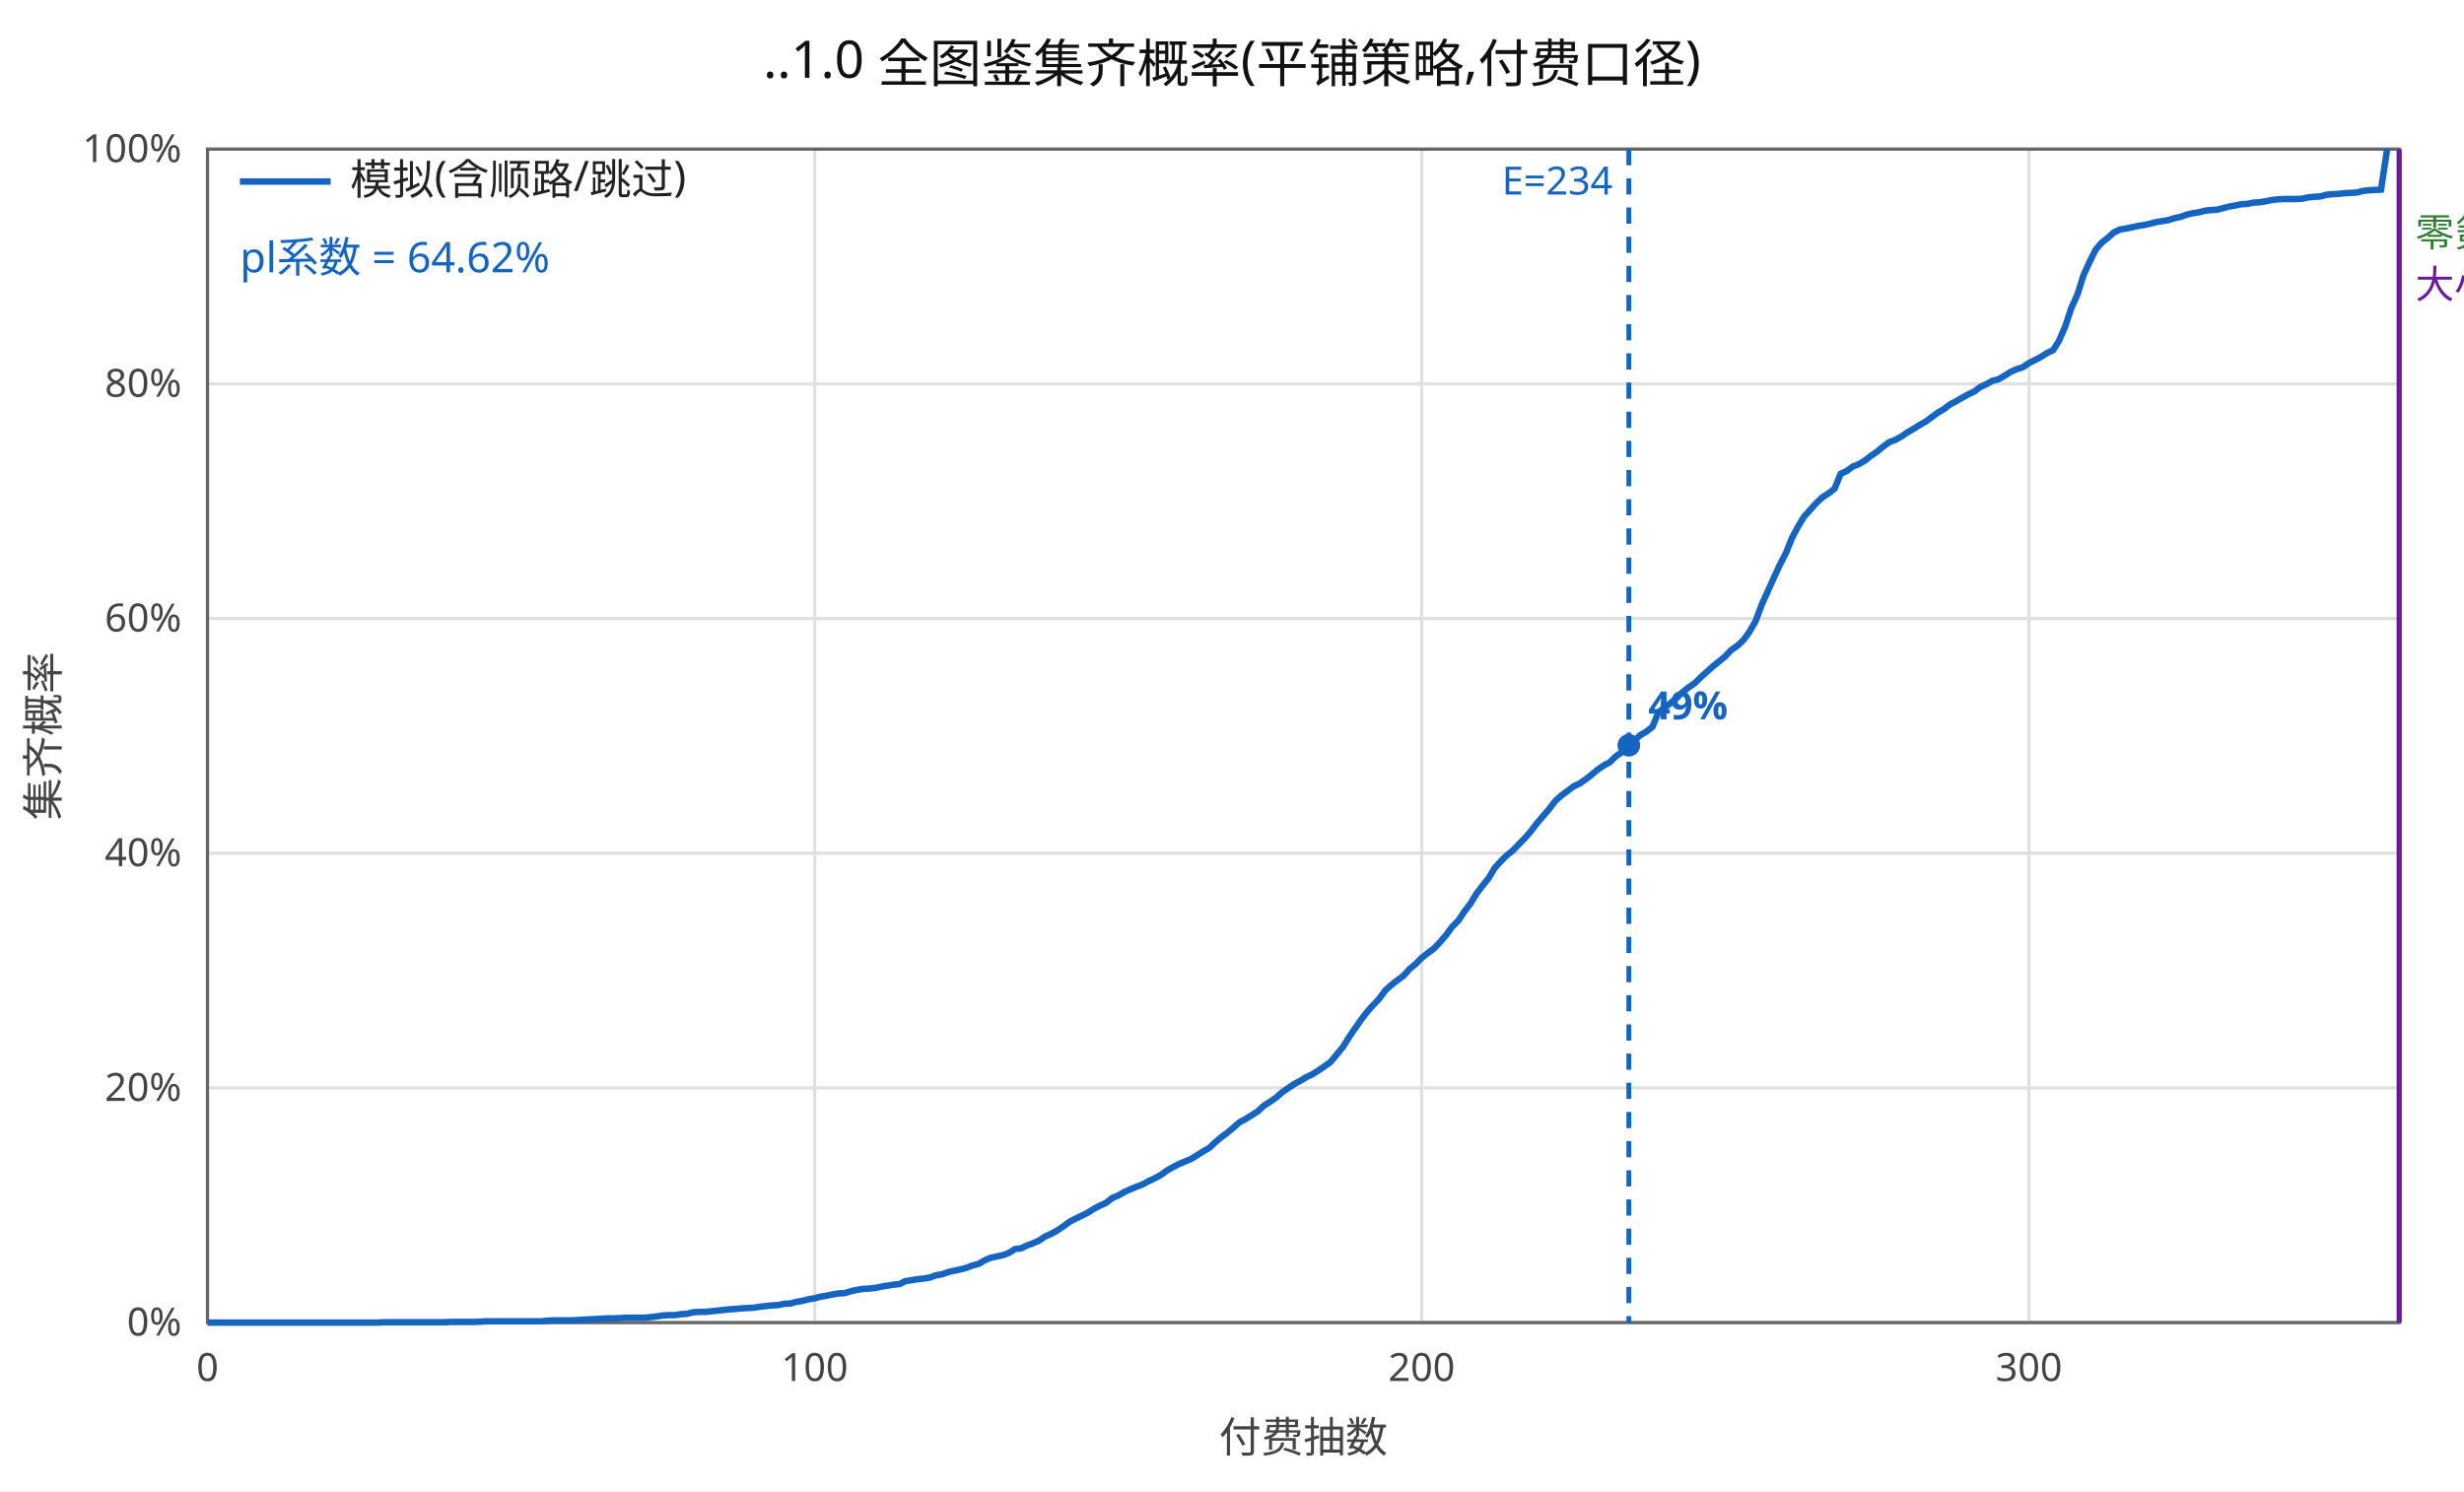
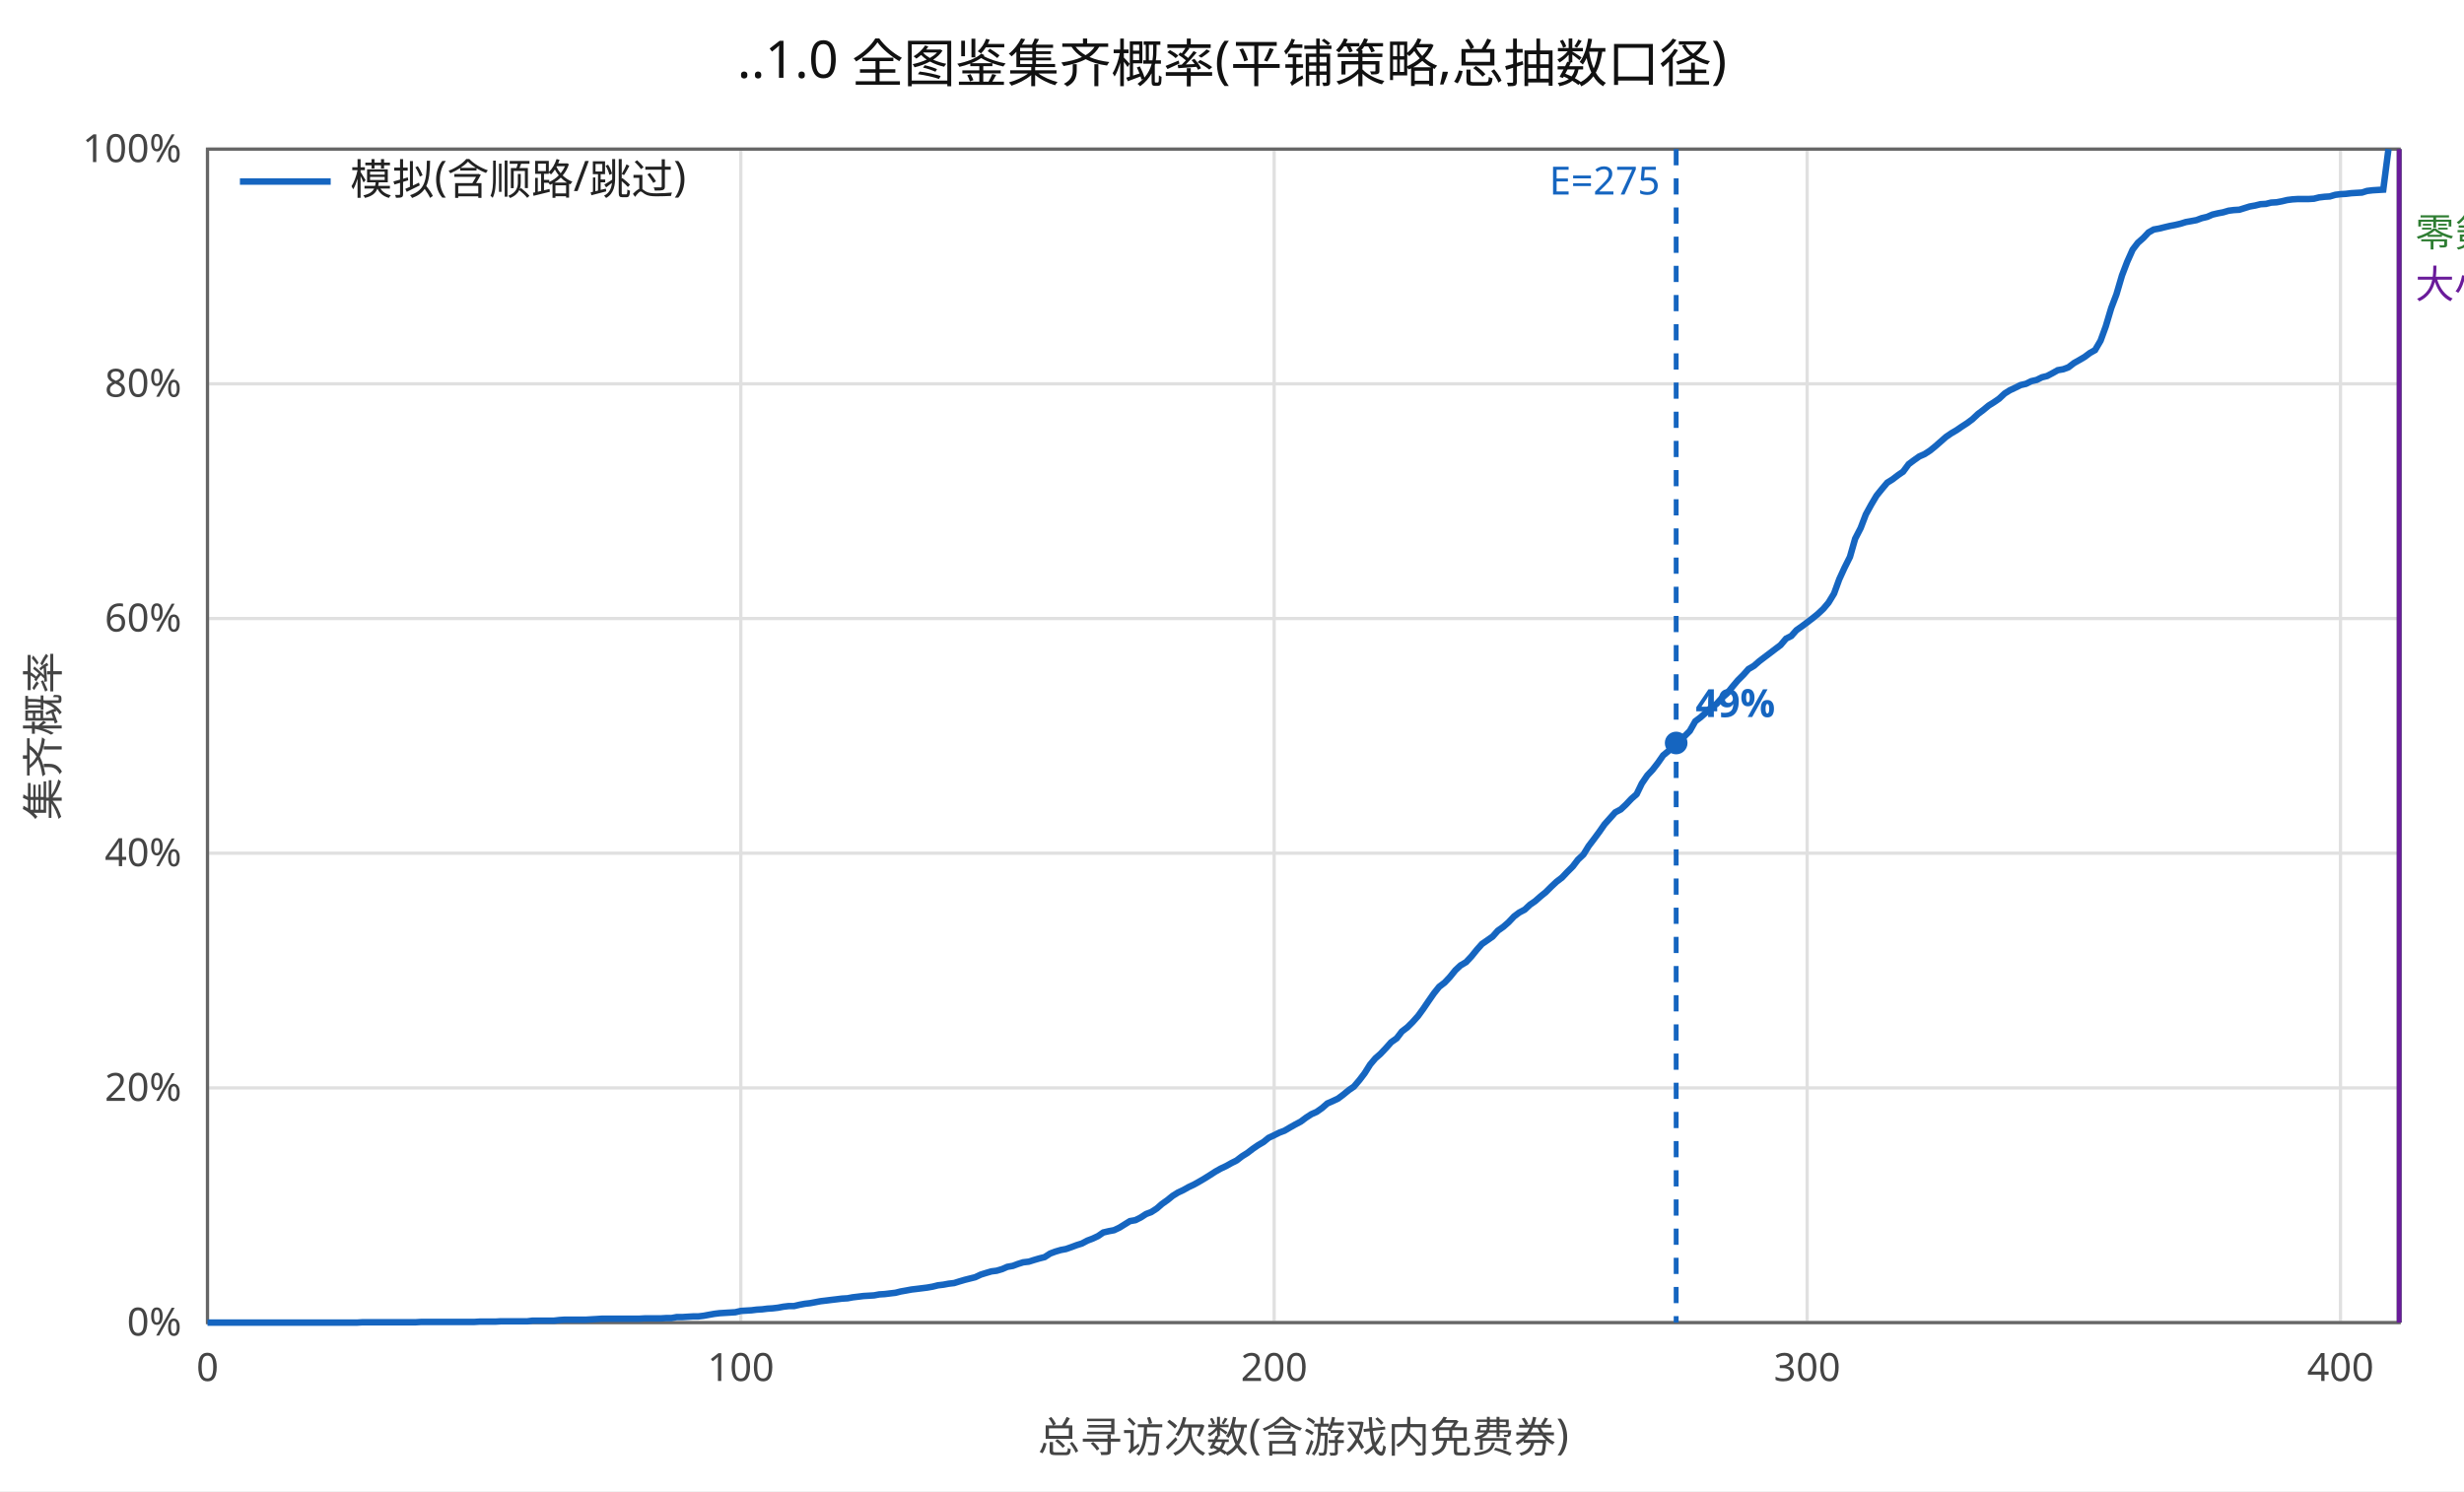
<svg xmlns="http://www.w3.org/2000/svg" width="760" height="460" viewBox="0 0 760 460" font-family="sans-serif">
  <rect x="0" y="0" width="760" height="460" fill="#ffffff" />
-   <text x="380.0" y="24" text-anchor="middle" font-size="16" fill="#111">..1.0 全图鉴集齐概率(平铺策略,付费口径)</text>
+   <text x="380.0" y="24" text-anchor="middle" font-size="16" fill="#111">..1.0 全图鉴集齐概率(平铺策略,总抽数口径)</text>
  <line x1="64" y1="408.0" x2="740" y2="408.0" stroke="#e0e0e0" />
  <line x1="64" y1="335.6" x2="740" y2="335.6" stroke="#e0e0e0" />
  <line x1="64" y1="263.2" x2="740" y2="263.2" stroke="#e0e0e0" />
  <line x1="64" y1="190.8" x2="740" y2="190.8" stroke="#e0e0e0" />
  <line x1="64" y1="118.4" x2="740" y2="118.4" stroke="#e0e0e0" />
  <line x1="64" y1="46.0" x2="740" y2="46.0" stroke="#e0e0e0" />
  <line x1="64.0" y1="46" x2="64.0" y2="408" stroke="#e0e0e0" />
-   <line x1="251.3" y1="46" x2="251.3" y2="408" stroke="#e0e0e0" />
-   <line x1="438.5" y1="46" x2="438.5" y2="408" stroke="#e0e0e0" />
-   <line x1="625.8" y1="46" x2="625.8" y2="408" stroke="#e0e0e0" />
+   <line x1="228.5" y1="46" x2="228.5" y2="408" stroke="#e0e0e0" />
+   <line x1="393.0" y1="46" x2="393.0" y2="408" stroke="#e0e0e0" />
+   <line x1="557.4" y1="46" x2="557.4" y2="408" stroke="#e0e0e0" />
+   <line x1="721.9" y1="46" x2="721.9" y2="408" stroke="#e0e0e0" />
  <rect x="64" y="46" width="676" height="362" fill="none" stroke="#666" />
-   <polyline points="64.0,408.0 65.9,408.0 67.7,408.0 69.6,408.0 71.5,408.0 73.4,408.0 75.2,408.0 77.1,408.0 79.0,408.0 80.9,408.0 82.7,408.0 84.6,408.0 86.5,408.0 88.3,408.0 90.2,408.0 92.1,408.0 94.0,408.0 95.8,408.0 97.7,408.0 99.6,408.0 101.5,408.0 103.3,408.0 105.2,408.0 107.1,408.0 108.9,408.0 110.8,408.0 112.7,408.0 114.6,408.0 116.4,408.0 118.3,407.9 120.2,407.9 122.0,407.9 123.9,407.9 125.8,407.9 127.7,407.9 129.5,407.9 131.4,407.9 133.3,407.9 135.2,407.9 137.0,407.9 138.9,407.8 140.8,407.8 142.6,407.8 144.5,407.8 146.4,407.8 148.3,407.7 150.1,407.6 152.0,407.6 153.9,407.6 155.8,407.6 157.6,407.6 159.5,407.6 161.4,407.6 163.2,407.6 165.1,407.6 167.0,407.6 168.9,407.4 170.7,407.3 172.6,407.3 174.5,407.3 176.4,407.3 178.2,407.2 180.1,407.1 182.0,407.0 183.8,406.9 185.7,406.8 187.6,406.7 189.5,406.7 191.3,406.6 193.2,406.5 195.1,406.5 197.0,406.5 198.8,406.5 200.7,406.3 202.6,406.1 204.4,405.8 206.3,405.7 208.2,405.7 210.1,405.4 211.9,405.3 213.8,404.8 215.7,404.7 217.6,404.7 219.4,404.5 221.3,404.3 223.2,404.1 225.0,403.9 226.9,403.8 228.8,403.6 230.7,403.5 232.5,403.4 234.4,403.1 236.3,402.9 238.1,402.7 240.0,402.6 241.9,402.2 243.8,402.1 245.6,401.6 247.5,401.3 249.4,400.8 251.3,400.5 253.1,400.0 255.0,399.7 256.9,399.3 258.7,399.0 260.6,398.9 262.5,398.3 264.4,397.9 266.2,397.6 268.1,397.5 270.0,397.3 271.9,396.9 273.7,396.6 275.6,396.3 277.5,396.1 279.3,395.2 281.2,394.9 283.1,394.6 285.0,394.4 286.8,394.1 288.7,393.4 290.6,393.1 292.5,392.4 294.3,392.0 296.2,391.6 298.1,391.1 299.9,390.4 301.8,389.9 303.7,388.8 305.6,388.0 307.4,387.6 309.3,387.2 311.2,386.5 313.1,385.3 314.9,385.1 316.8,384.2 318.7,383.5 320.5,382.7 322.4,381.4 324.3,380.6 326.2,379.5 328.0,378.3 329.9,376.9 331.8,375.9 333.7,375.0 335.5,374.1 337.4,372.9 339.3,371.9 341.1,371.1 343.0,369.6 344.9,368.8 346.8,367.7 348.6,366.9 350.5,366.1 352.4,365.4 354.2,364.4 356.1,363.5 358.0,362.5 359.9,361.1 361.7,360.1 363.6,359.1 365.5,358.3 367.4,357.5 369.2,356.4 371.1,355.2 373.0,354.1 374.8,352.4 376.7,350.8 378.6,349.4 380.5,347.8 382.3,346.2 384.2,345.2 386.1,344.0 388.0,342.8 389.8,341.1 391.7,339.9 393.6,338.6 395.4,337.0 397.3,335.7 399.2,334.4 401.1,333.4 402.9,332.3 404.8,331.4 406.7,330.2 408.6,328.9 410.4,327.6 412.3,325.3 414.2,323.0 416.0,320.1 417.9,317.3 419.8,314.6 421.7,312.1 423.5,310.1 425.4,308.1 427.3,305.5 429.2,303.8 431.0,302.4 432.9,301.0 434.8,298.9 436.6,297.4 438.5,295.5 440.4,294.0 442.3,292.6 444.1,290.7 446.0,288.5 447.9,285.9 449.8,284.0 451.6,281.3 453.5,278.8 455.4,275.7 457.2,273.3 459.1,271.0 461.0,267.8 462.9,265.7 464.7,263.9 466.6,262.4 468.5,260.4 470.3,258.6 472.2,256.4 474.1,253.9 476.0,251.7 477.8,249.6 479.7,247.1 481.6,245.4 483.5,244.0 485.3,242.6 487.2,241.7 489.1,240.4 490.9,239.0 492.8,237.4 494.7,236.1 496.6,235.1 498.4,233.3 500.3,232.0 502.2,230.1 504.1,228.5 505.9,226.8 507.8,225.7 509.7,224.2 511.5,219.8 513.4,218.2 515.3,216.9 517.2,215.3 519.0,213.5 520.9,212.0 522.8,210.7 524.7,208.8 526.5,207.2 528.4,205.5 530.3,204.0 532.1,202.5 534.0,200.5 535.9,199.2 537.8,197.4 539.6,194.9 541.5,191.6 543.4,186.5 545.3,182.3 547.1,178.3 549.0,174.2 550.9,170.5 552.7,166.0 554.6,162.4 556.5,159.3 558.4,157.2 560.2,155.2 562.1,153.4 564.0,152.2 565.9,150.7 567.7,146.2 569.6,145.3 571.5,143.9 573.3,143.2 575.2,142.1 577.1,140.6 579.0,139.3 580.8,137.8 582.7,136.4 584.6,135.7 586.4,134.7 588.3,133.4 590.2,132.3 592.1,131.1 593.9,130.1 595.8,128.7 597.7,127.3 599.6,126.2 601.4,124.8 603.3,123.8 605.2,122.7 607.0,121.7 608.9,120.8 610.8,119.4 612.7,118.5 614.5,117.5 616.4,117.0 618.3,115.9 620.2,114.7 622.0,113.9 623.9,113.3 625.8,112.0 627.6,111.1 629.5,110.1 631.4,108.9 633.3,108.0 635.1,105.1 637.0,100.7 638.9,95.0 640.8,90.8 642.6,85.0 644.5,80.8 646.4,77.0 648.2,74.9 650.1,73.4 652.0,71.7 653.9,70.8 655.7,70.5 657.6,70.1 659.5,69.7 661.4,69.4 663.2,69.0 665.1,68.5 667.0,68.2 668.8,67.9 670.7,67.3 672.6,66.9 674.5,66.2 676.3,65.8 678.2,65.5 680.1,65.0 682.0,64.8 683.8,64.7 685.7,64.2 687.6,63.7 689.4,63.4 691.3,63.0 693.2,62.9 695.1,62.5 696.9,62.4 698.8,62.1 700.7,61.7 702.5,61.5 704.4,61.4 706.3,61.4 708.2,61.4 710.0,61.3 711.9,60.9 713.8,60.7 715.7,60.6 717.5,60.1 719.4,59.9 721.3,59.8 723.1,59.6 725.0,59.5 726.9,59.4 728.8,58.9 730.6,58.7 732.5,58.6 734.4,58.5 736.3,46.0" fill="none" stroke="#1565c0" stroke-width="2" />
-   <line x1="502.4" y1="46" x2="502.4" y2="408" stroke="#1565c0" stroke-width="1.5" stroke-dasharray="5,4" />
-   <text x="497.4" y="60" text-anchor="end" font-size="12" fill="#1565c0">E=234</text>
-   <circle cx="502.4" cy="229.9" r="3.5" fill="#1565c0" />
-   <text x="508.4" y="221.9" font-size="12" font-weight="bold" fill="#1565c0">49%</text>
+   <polyline points="64.0,408.0 65.6,408.0 67.3,408.0 68.9,408.0 70.6,408.0 72.2,408.0 73.9,408.0 75.5,408.0 77.2,408.0 78.8,408.0 80.4,408.0 82.1,408.0 83.7,408.0 85.4,408.0 87.0,408.0 88.7,408.0 90.3,408.0 92.0,408.0 93.6,408.0 95.3,408.0 96.9,408.0 98.5,408.0 100.2,408.0 101.8,408.0 103.5,408.0 105.1,408.0 106.8,408.0 108.4,408.0 110.1,408.0 111.7,407.9 113.3,407.9 115.0,407.9 116.6,407.9 118.3,407.9 119.9,407.9 121.6,407.9 123.2,407.9 124.9,407.9 126.5,407.9 128.1,407.9 129.8,407.8 131.4,407.8 133.1,407.8 134.7,407.8 136.4,407.8 138.0,407.8 139.7,407.8 141.3,407.8 142.9,407.8 144.6,407.8 146.2,407.8 147.9,407.7 149.5,407.7 151.2,407.7 152.8,407.7 154.5,407.6 156.1,407.6 157.8,407.6 159.4,407.6 161.0,407.6 162.7,407.6 164.3,407.4 166.0,407.4 167.6,407.4 169.3,407.4 170.9,407.4 172.6,407.2 174.2,407.1 175.8,407.1 177.5,407.1 179.1,407.1 180.8,407.1 182.4,407.0 184.1,406.9 185.7,406.8 187.4,406.8 189.0,406.8 190.6,406.8 192.3,406.8 193.9,406.8 195.6,406.8 197.2,406.8 198.9,406.7 200.5,406.7 202.2,406.7 203.8,406.7 205.5,406.6 207.1,406.6 208.7,406.3 210.4,406.3 212.0,406.2 213.7,406.1 215.3,406.1 217.0,405.9 218.6,405.6 220.3,405.3 221.9,405.1 223.5,405.0 225.2,404.9 226.8,404.8 228.5,404.4 230.1,404.3 231.8,404.2 233.4,404.0 235.1,403.9 236.7,403.7 238.3,403.6 240.0,403.4 241.6,403.1 243.3,402.9 244.9,402.9 246.6,402.5 248.2,402.2 249.9,402.0 251.5,401.7 253.1,401.4 254.8,401.2 256.4,401.0 258.1,400.8 259.7,400.6 261.4,400.5 263.0,400.2 264.7,400.0 266.3,399.8 268.0,399.7 269.6,399.6 271.2,399.3 272.9,399.2 274.5,399.0 276.2,398.8 277.8,398.4 279.5,398.1 281.1,397.8 282.8,397.6 284.4,397.4 286.0,397.2 287.7,396.9 289.3,396.5 291.0,396.3 292.6,396.0 294.3,395.8 295.9,395.3 297.6,394.8 299.2,394.4 300.8,394.0 302.5,393.2 304.1,392.7 305.8,392.2 307.4,392.0 309.1,391.5 310.7,390.8 312.4,390.5 314.0,389.9 315.6,389.4 317.3,389.2 318.9,388.7 320.6,388.2 322.2,387.8 323.9,386.7 325.5,386.1 327.2,385.6 328.8,385.3 330.5,384.7 332.1,384.1 333.7,383.6 335.4,382.7 337.0,382.1 338.7,381.3 340.3,380.2 342.0,379.8 343.6,379.5 345.3,378.7 346.9,377.7 348.5,376.7 350.2,376.4 351.8,375.6 353.5,374.5 355.1,373.9 356.8,372.8 358.4,371.4 360.1,370.2 361.7,368.9 363.3,367.9 365.0,367.1 366.6,366.2 368.3,365.4 369.9,364.5 371.6,363.5 373.2,362.5 374.9,361.4 376.5,360.5 378.2,359.7 379.8,358.8 381.4,358.0 383.1,356.7 384.7,355.7 386.4,354.4 388.0,353.3 389.7,352.3 391.3,351.0 393.0,350.2 394.6,349.4 396.2,348.8 397.9,347.8 399.5,346.9 401.2,346.0 402.8,344.8 404.5,343.7 406.1,343.0 407.8,341.8 409.4,340.4 411.0,339.7 412.7,338.9 414.3,337.7 416.0,336.3 417.6,335.2 419.3,333.2 420.9,331.1 422.6,328.4 424.2,326.5 425.8,325.1 427.5,323.3 429.1,321.5 430.8,320.3 432.4,318.2 434.1,316.9 435.7,315.3 437.4,313.4 439.0,311.2 440.7,308.7 442.3,306.4 443.9,304.4 445.6,303.1 447.2,301.4 448.9,299.3 450.5,297.8 452.2,296.8 453.8,295.1 455.5,293.0 457.1,291.2 458.7,290.1 460.4,288.9 462.0,287.1 463.7,285.9 465.3,284.5 467.0,282.7 468.6,281.5 470.3,280.6 471.9,279.1 473.5,278.0 475.2,276.5 476.8,275.2 478.5,273.5 480.1,272.0 481.8,270.7 483.4,269.0 485.1,267.3 486.7,265.2 488.4,263.6 490.0,261.0 491.6,258.9 493.3,256.6 494.9,254.3 496.6,252.4 498.2,250.6 499.9,249.7 501.5,248.2 503.2,246.4 504.8,245.0 506.4,241.7 508.1,239.2 509.7,237.5 511.4,235.3 513.0,233.0 514.7,231.6 516.3,229.9 518.0,228.2 519.6,227.1 521.2,225.5 522.9,222.5 524.5,221.3 526.2,219.8 527.8,218.2 529.5,217.1 531.1,215.3 532.8,213.8 534.4,211.8 536.0,209.9 537.7,208.2 539.3,206.4 541.0,205.4 542.6,204.0 544.3,202.7 545.9,201.5 547.6,200.2 549.2,199.0 550.9,197.0 552.5,196.2 554.1,194.4 555.8,193.2 557.4,192.0 559.1,190.7 560.7,189.4 562.4,187.8 564.0,185.9 565.7,183.1 567.3,178.7 568.9,175.2 570.6,171.8 572.2,166.2 573.9,162.9 575.5,158.7 577.2,155.6 578.8,152.9 580.5,150.8 582.1,148.9 583.7,147.9 585.4,146.6 587.0,145.5 588.7,143.2 590.3,142.0 592.0,140.8 593.6,140.1 595.3,139.0 596.9,137.7 598.5,136.3 600.2,134.8 601.8,133.7 603.5,132.7 605.1,131.6 606.8,130.5 608.4,129.3 610.1,127.7 611.7,126.5 613.4,125.1 615.0,124.1 616.6,123.0 618.3,121.4 619.9,120.4 621.6,119.6 623.2,118.8 624.9,118.4 626.5,117.6 628.2,117.2 629.8,116.4 631.4,116.0 633.1,115.1 634.7,114.2 636.4,113.9 638.0,113.3 639.7,112.0 641.3,111.1 643.0,110.1 644.6,108.9 646.2,108.0 647.9,105.1 649.5,100.7 651.2,95.0 652.8,90.8 654.5,85.0 656.1,80.8 657.8,77.0 659.4,74.9 661.1,73.4 662.7,71.7 664.3,70.8 666.0,70.5 667.6,70.1 669.3,69.7 670.9,69.4 672.6,69.0 674.2,68.5 675.9,68.2 677.5,67.9 679.1,67.3 680.8,66.9 682.4,66.2 684.1,65.8 685.7,65.5 687.4,65.0 689.0,64.8 690.7,64.7 692.3,64.2 693.9,63.7 695.6,63.4 697.2,63.0 698.9,62.9 700.5,62.5 702.2,62.4 703.8,62.1 705.5,61.7 707.1,61.5 708.7,61.4 710.4,61.4 712.0,61.4 713.7,61.3 715.3,60.9 717.0,60.7 718.6,60.6 720.3,60.1 721.9,59.9 723.6,59.8 725.2,59.6 726.8,59.5 728.5,59.4 730.1,58.9 731.8,58.7 733.4,58.6 735.1,58.5 736.7,46.0" fill="none" stroke="#1565c0" stroke-width="2" />
+   <line x1="517.0" y1="46" x2="517.0" y2="408" stroke="#1565c0" stroke-width="1.5" stroke-dasharray="5,4" />
+   <text x="512.0" y="60" text-anchor="end" font-size="12" fill="#1565c0">E=275</text>
+   <circle cx="517.0" cy="229.2" r="3.5" fill="#1565c0" />
+   <text x="523.0" y="221.2" font-size="12" font-weight="bold" fill="#1565c0">49%</text>
  <line x1="74" y1="56" x2="102" y2="56" stroke="#1565c0" stroke-width="2" />
  <text x="108" y="60" font-size="13" fill="#222">模拟(含顺路/跳过)</text>
-   <text x="74" y="84" font-size="13" fill="#1565c0">pl系数 = 64.62%</text>
  <line x1="740.0" y1="46" x2="740.0" y2="408" stroke="#2e7d32" stroke-width="1.5" />
-   <text x="745.0" y="76" font-size="12" fill="#2e7d32">零氪全勤 414(+180)</text>
+   <text x="745.0" y="76" font-size="12" fill="#2e7d32">零氪全勤 414 +139(+50%)</text>
  <line x1="740.0" y1="46" x2="740.0" y2="408" stroke="#6a1b9a" stroke-width="1.5" />
-   <text x="745.0" y="92" font-size="12" fill="#6a1b9a">大小月卡 432(+198)</text>
+   <text x="745.0" y="92" font-size="12" fill="#6a1b9a">大小月卡 432 +157(+57%)</text>
  <text x="56" y="412.0" text-anchor="end" font-size="12" fill="#444">0%</text>
  <text x="56" y="339.6" text-anchor="end" font-size="12" fill="#444">20%</text>
  <text x="56" y="267.2" text-anchor="end" font-size="12" fill="#444">40%</text>
  <text x="56" y="194.8" text-anchor="end" font-size="12" fill="#444">60%</text>
  <text x="56" y="122.4" text-anchor="end" font-size="12" fill="#444">80%</text>
  <text x="56" y="50.0" text-anchor="end" font-size="12" fill="#444">100%</text>
  <text x="64.0" y="426" text-anchor="middle" font-size="12" fill="#444">0</text>
-   <text x="251.3" y="426" text-anchor="middle" font-size="12" fill="#444">100</text>
-   <text x="438.5" y="426" text-anchor="middle" font-size="12" fill="#444">200</text>
-   <text x="625.8" y="426" text-anchor="middle" font-size="12" fill="#444">300</text>
-   <text x="402.0" y="448" text-anchor="middle" font-size="13" fill="#444">付费抽数</text>
+   <text x="228.5" y="426" text-anchor="middle" font-size="12" fill="#444">100</text>
+   <text x="393.0" y="426" text-anchor="middle" font-size="12" fill="#444">200</text>
+   <text x="557.4" y="426" text-anchor="middle" font-size="12" fill="#444">300</text>
+   <text x="721.9" y="426" text-anchor="middle" font-size="12" fill="#444">400</text>
+   <text x="402.0" y="448" text-anchor="middle" font-size="13" fill="#444">总寻访次数(含游戏内免费券)</text>
  <text x="18" y="227.0" text-anchor="middle" font-size="13" fill="#444" transform="rotate(-90 18 227.0)">集齐概率</text>
</svg>
